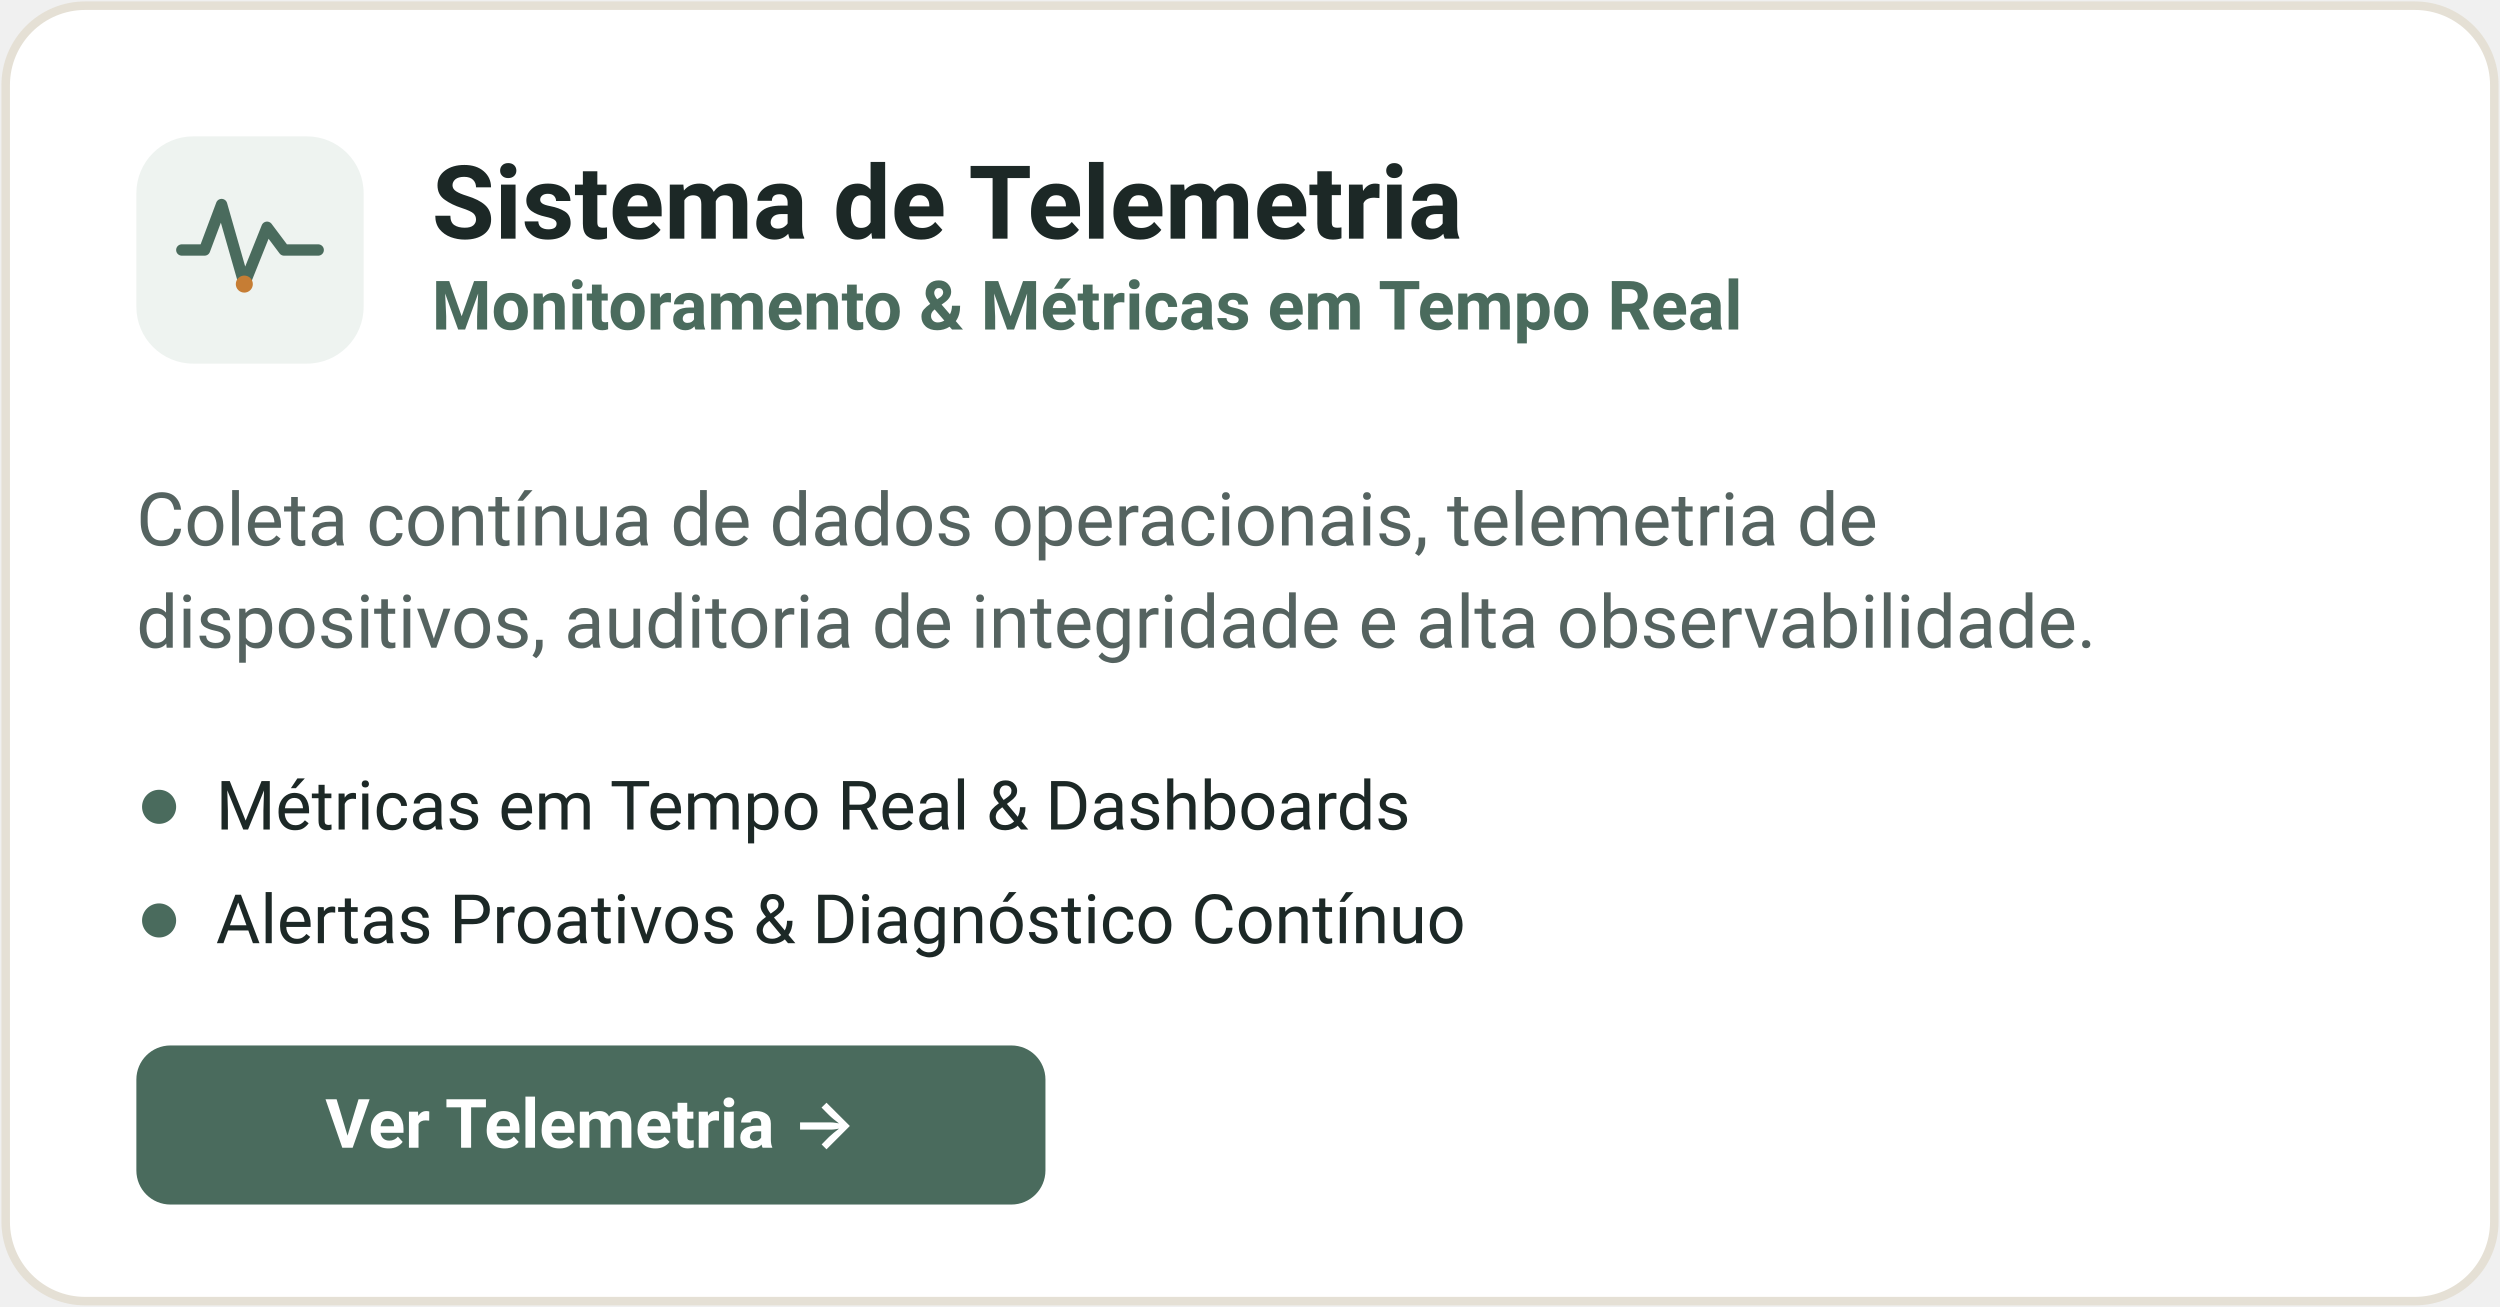
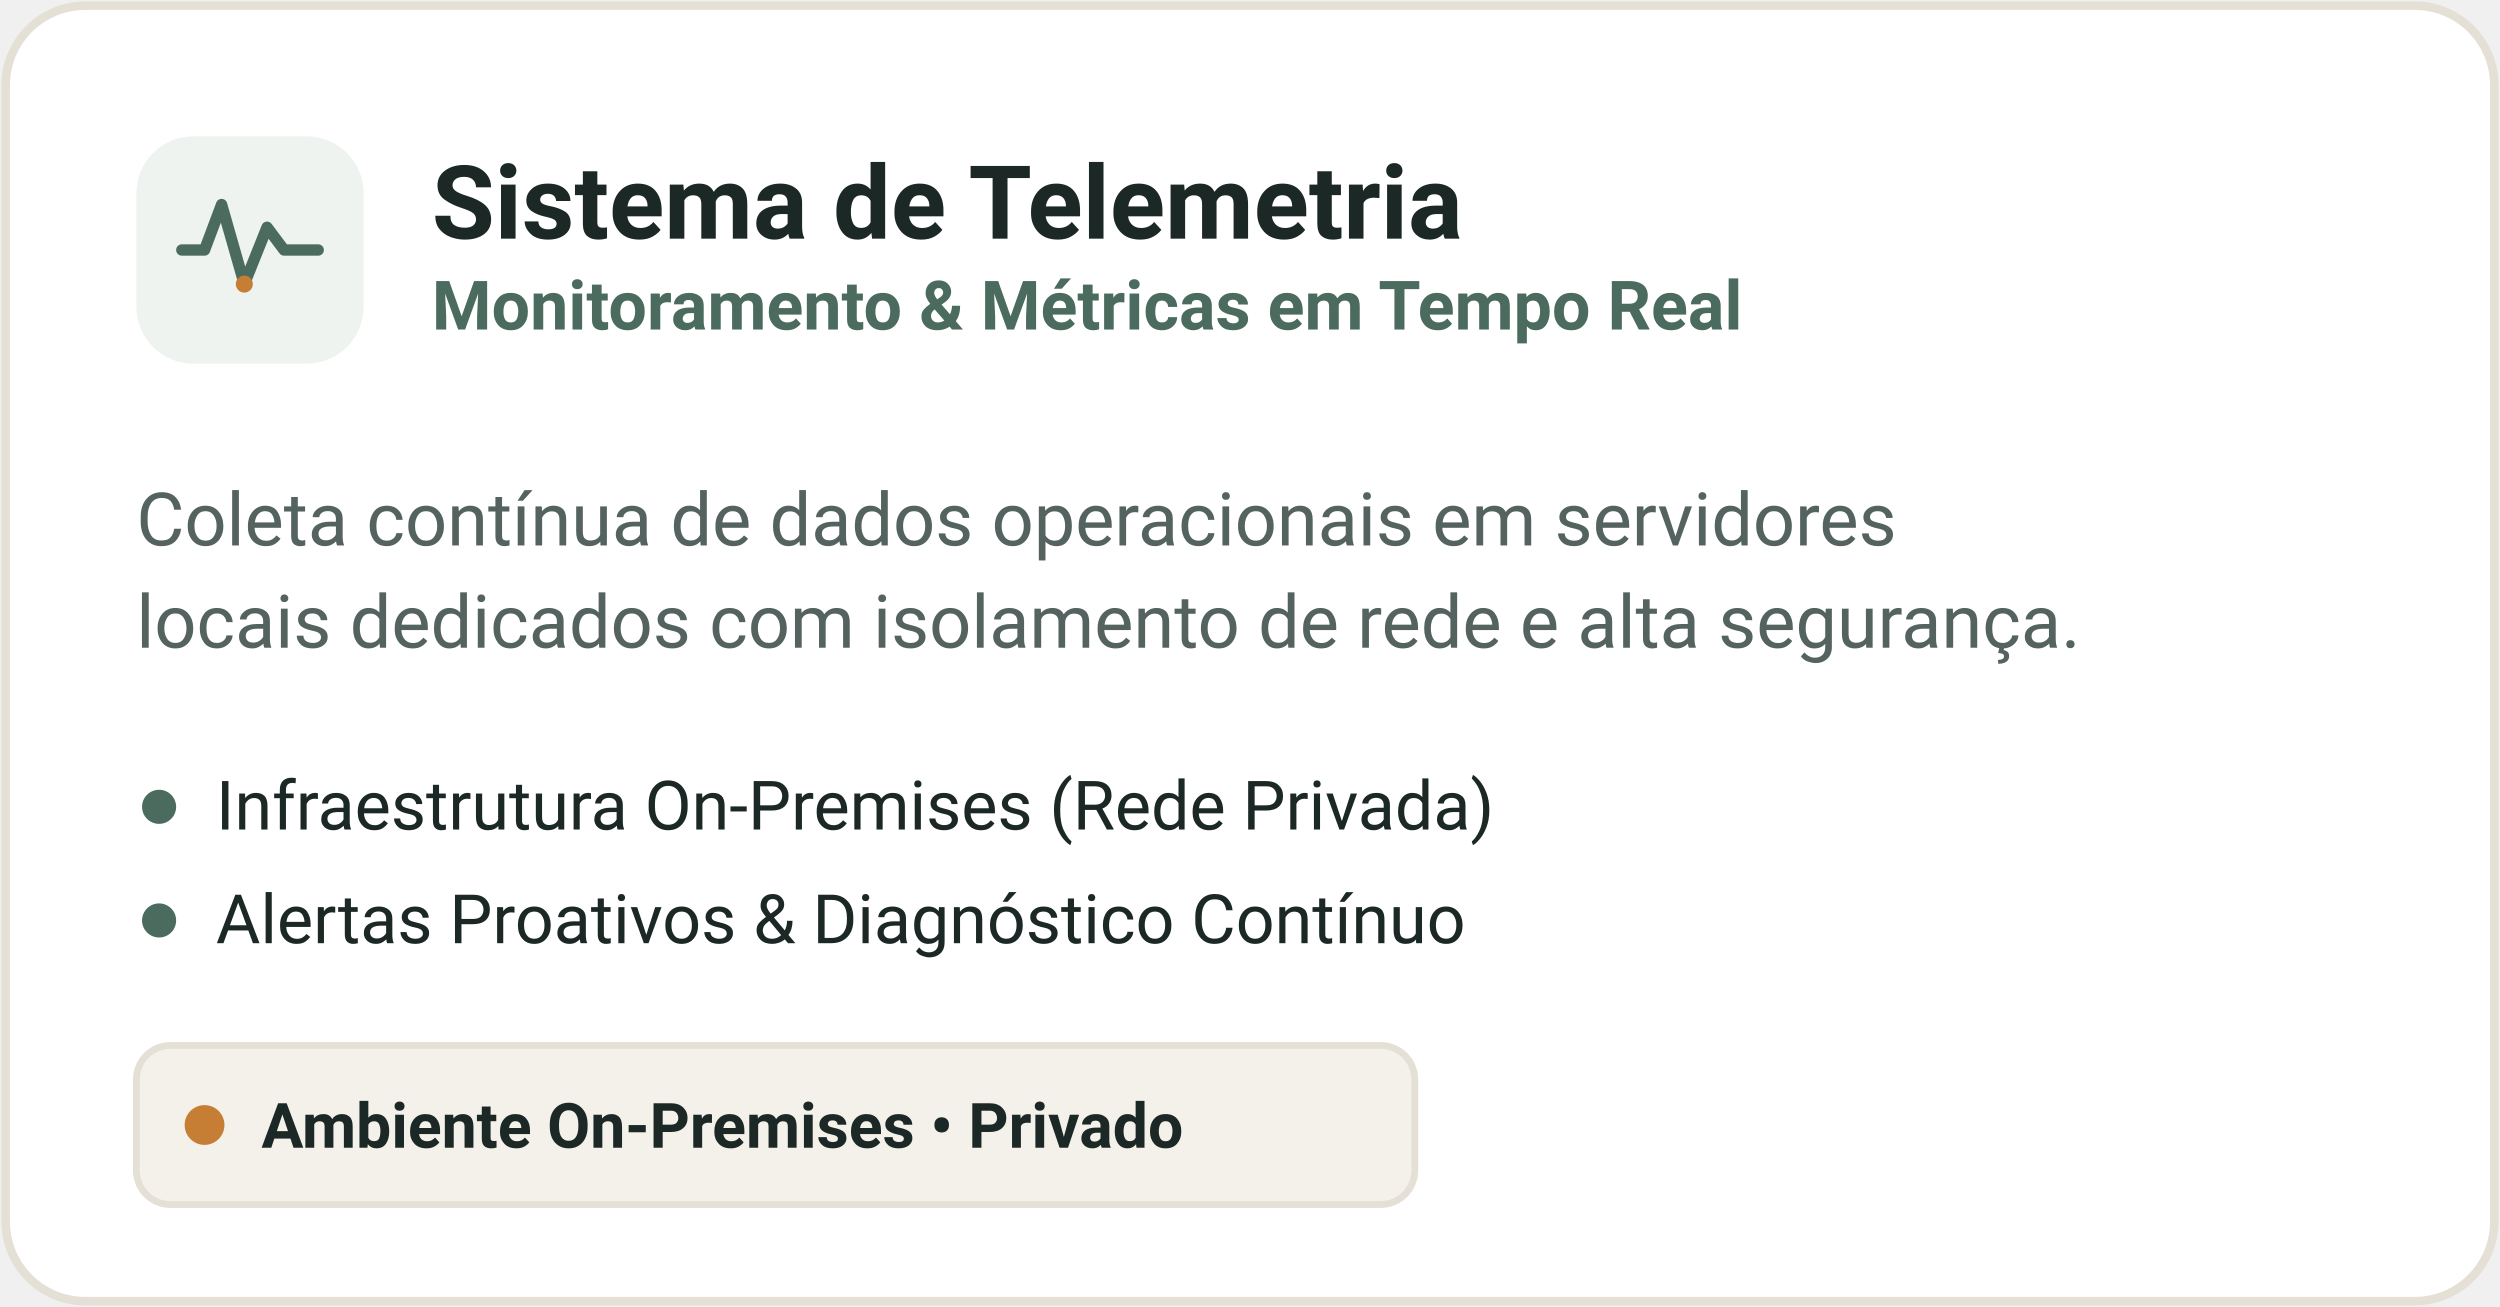
<svg xmlns="http://www.w3.org/2000/svg" width="440" height="230" viewBox="0 0 440 230" fill="none">
  <rect x="1" y="1" width="438" height="228" rx="14" fill="#ffffff" stroke="#e5e0d5" stroke-width="1.5" />
  <rect x="24" y="24" width="40" height="40" rx="10" fill="#eef3f0" />
  <path d="M32 44H36L39 36L43 50L47 40L50 44H56" stroke="#4a6b5d" stroke-width="2" stroke-linecap="round" stroke-linejoin="round" />
  <circle cx="43" cy="50" r="1.5" fill="#c67d34" />
  <text x="76" y="42" font-family="-apple-system, BlinkMacSystemFont, 'Segoe UI', Roboto, sans-serif" font-size="18" font-weight="700" fill="#1c2826">Sistema de Telemetria</text>
  <text x="76" y="58" font-family="-apple-system, BlinkMacSystemFont, 'Segoe UI', Roboto, sans-serif" font-size="12" font-weight="600" fill="#4a6b5d">Monitoramento &amp; Métricas em Tempo Real</text>
  <text x="24" y="96" font-family="-apple-system, BlinkMacSystemFont, 'Segoe UI', Roboto, sans-serif" font-size="13" font-weight="400" fill="#556360">
-     Coleta contínua de dados operacionais, telemetria de
+     Coleta contínua de dados operacionais em servidores
  </text>
  <text x="24" y="114" font-family="-apple-system, BlinkMacSystemFont, 'Segoe UI', Roboto, sans-serif" font-size="13" font-weight="400" fill="#556360">
-     dispositivos, auditoria de integridade e alta observabilidade.
+     locais dedicados com isolamento de rede e alta segurança.
  </text>
  <g transform="translate(24, 134)" font-family="-apple-system, BlinkMacSystemFont, 'Segoe UI', Roboto, sans-serif" font-size="12" fill="#1c2826">
    <circle cx="4" cy="8" r="3" fill="#4a6b5d" />
-     <text x="14" y="12">Métricas em Tempo Real &amp; Dashboards</text>
+     <text x="14" y="12">Infraestrutura On-Premises (Rede Privada)</text>
    <circle cx="4" cy="28" r="3" fill="#4a6b5d" />
    <text x="14" y="32">Alertas Proativos &amp; Diagnóstico Contínuo</text>
  </g>
-   <rect x="24" y="184" width="160" height="28" rx="6" fill="#4a6b5d" />
-   <text x="104" y="202" text-anchor="middle" font-family="-apple-system, BlinkMacSystemFont, 'Segoe UI', Roboto, sans-serif" font-size="12" font-weight="600" fill="#ffffff">Ver Telemetria →</text>
+   <rect x="24" y="184" width="225" height="28" rx="6" fill="#f4f0ea" stroke="#e5e0d5" stroke-width="1.2" />
+   <circle cx="36" cy="198" r="3.5" fill="#c67d34" />
+   <text x="46" y="202" font-family="-apple-system, BlinkMacSystemFont, 'Segoe UI', Roboto, sans-serif" font-size="11" font-weight="600" fill="#1c2826">Ambiente On-Premises • Privado</text>
</svg>
